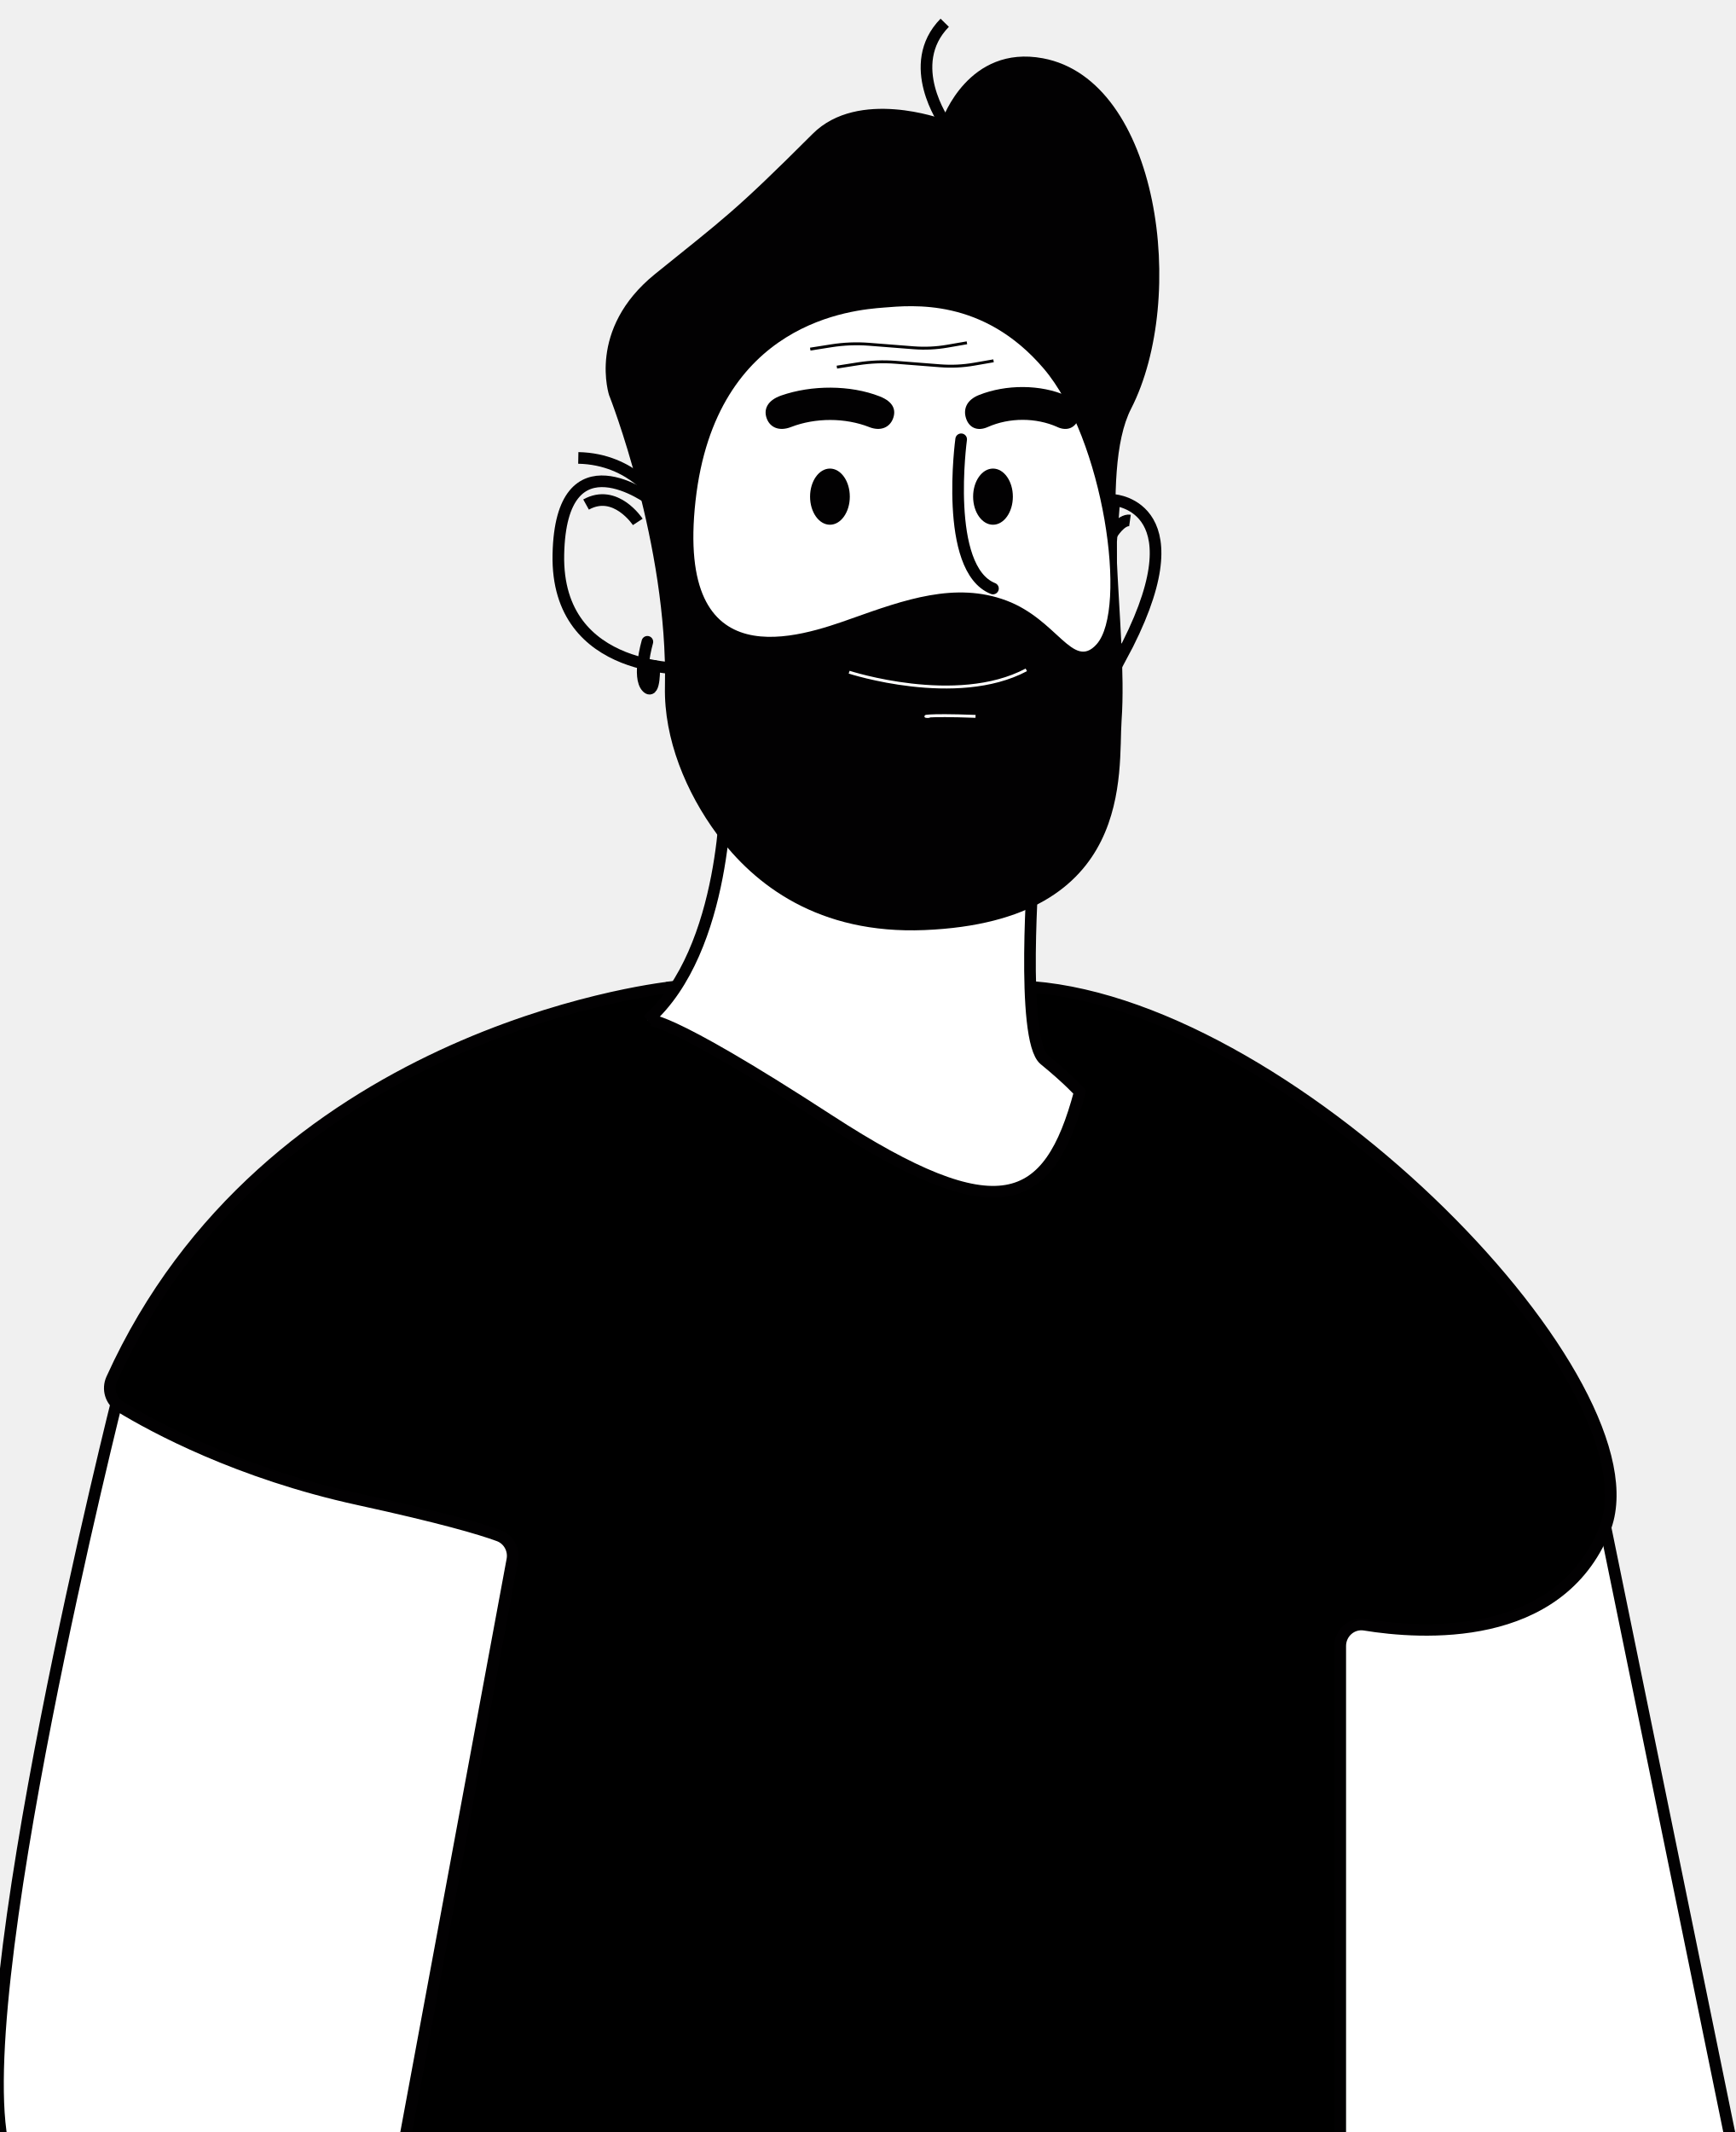
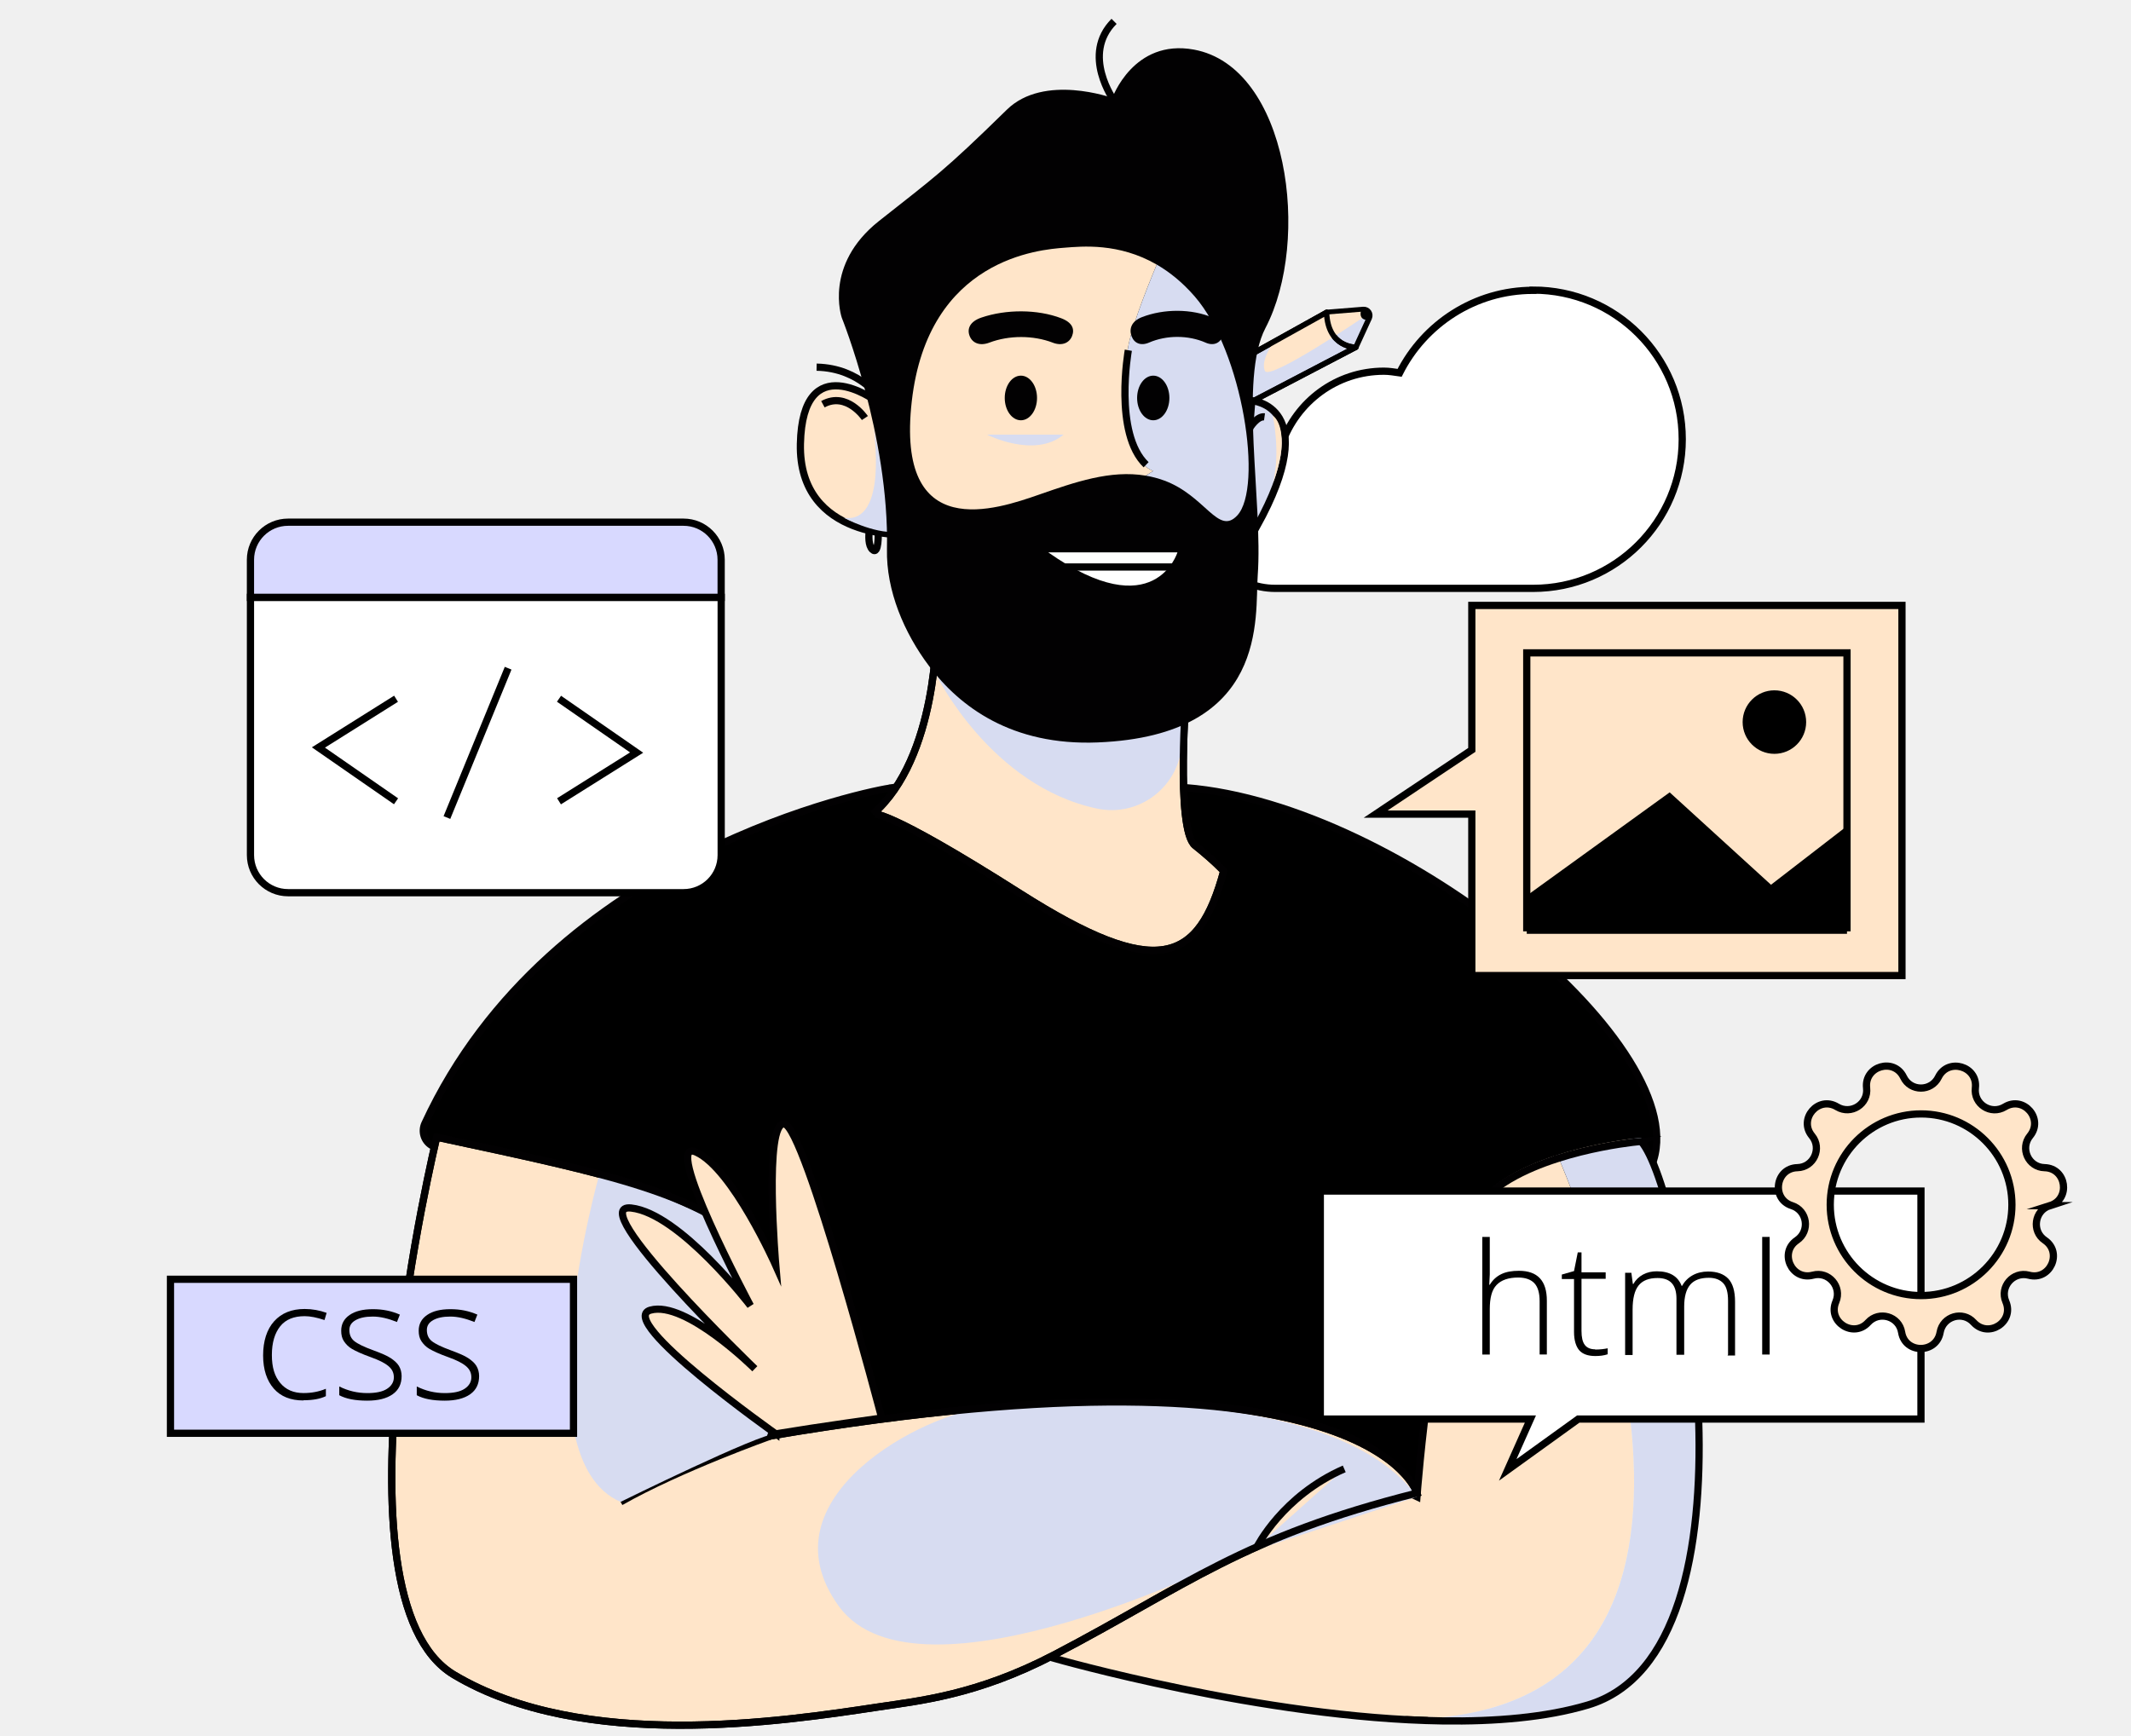
- <svg xmlns="http://www.w3.org/2000/svg" id="Calque_1" version="1.1" viewBox="0 0 596.61 732.64">
+ <svg xmlns="http://www.w3.org/2000/svg" id="Calque_1" version="1.1" viewBox="0 0 1180.22 961.57">
  <defs>
    <style>
-       .st0, .st1 {
+       .st0, .st1, .st2, .st3, .st4, .st5, .st6, .st7, .st8 {
+         stroke-miterlimit: 10;
+         stroke-width: 4px;
+       }
+ 
+       .st0, .st9, .st10 {
+         fill: #d7dcf1;
+       }
+ 
+       .st0, .st3, .st5, .st6, .st7 {
+         stroke: #020102;
+       }
+ 
+       .st1, .st2, .st11, .st9, .st4, .st8 {
+         stroke: #000;
+       }
+ 
+       .st1, .st12, .st7 {
+         fill: #ffe5c9;
+       }
+ 
+       .st2, .st13 {
+         fill: #d8d9ff;
+       }
+ 
+       .st11, .st9 {
+         stroke-linejoin: round;
+         stroke-width: 3px;
+       }
+ 
+       .st11, .st3, .st6, .st8 {
+         fill: none;
+       }
+ 
+       .st14, .st4 {
        fill: #fff;
      }

-       .st2 {
-         stroke: #fff;
-       }
- 
-       .st2, .st3, .st4, .st1, .st5, .st6 {
-         stroke-miterlimit: 10;
-       }
- 
-       .st2, .st3, .st5, .st6 {
-         fill: none;
-       }
- 
-       .st3, .st4, .st1, .st5 {
-         stroke-width: 4px;
-       }
- 
-       .st3, .st4, .st1, .st5, .st6 {
-         stroke: #020102;
-       }
- 
-       .st5 {
+       .st6 {
        stroke-linecap: round;
      }

-       .st7 {
+       .st15 {
        fill: #020102;
      }
    </style>
  </defs>
-   <path class="st1" d="M549.58,514.04l46.34,226.42h-211.82l36.86-231.16,128.61,4.74h.01Z" />
-   <path class="st1" d="M40.92,478.53S-12.88,691.2,1.86,740.46h143.34l77.68-234.71-181.95-27.21h0Z" />
-   <path class="st4" d="M230.81,339.22c-7.32.82-139.16,17.11-192.39,134.65-1.57,3.46-.35,7.56,2.86,9.5,11.54,7.02,40.76,22.88,81.9,31.85,28.48,6.21,41.91,10.15,48.26,12.49,3.35,1.23,5.32,4.76,4.65,8.33l-37.92,204.42h315.23c4,0,7.24-3.31,7.24-7.39v-167.44c0-4.56,4-8.02,8.41-7.3,19.35,3.16,66.56,6.45,82.41-32.59,20.12-49.57-104.94-179.2-196.51-186.56-86.57-6.96-120.12-.76-123.53-.06-.21.04-.4.07-.61.09v.02h0Z" />
-   <path class="st1" d="M249.42,271.29c.15-1.23.73,55-26.85,79.32,0,0,4.03-3.55,62.31,34.32,58.28,37.87,75.68,29.97,86.24-9.66,0,0-3.78-4.26-12.15-11.1s-3.64-67.97-3.64-67.97l-105.9-24.89h0v-.02Z" />
-   <path class="st7" d="M209.42,135.98s20.16,51.03,19.12,100.03c-.38,17.91,7.25,36.27,17.9,50.68,12.86,17.38,34.85,34.44,71.34,32.92,72.8-3.03,66.47-54.7,67.71-72.08,2.27-31.8-8-85.08,3.27-107.09,19.46-37.96,9.75-112.94-30.32-120.41-25.58-4.77-34.51,20.91-34.51,20.91,0,0-28.89-10.69-44.64,5.07-27.09,27.09-30.61,29.12-54.14,48.15-23.54,19.02-15.75,41.82-15.75,41.82h.02Z" />
-   <path class="st3" d="M382.98,171.85s30.46,2.08,2.12,54.38l-3.21-9.22v-30.97l1.09-14.19Z" />
-   <path class="st0" d="M303.57,105.71c-10,.8-57.63,4.46-64.52,66.42-6.89,61.96,36.07,46.66,53.87,40.34s35.46-12.67,52.97-6.1c17.51,6.57,22.89,23.98,30.96,15.08,10.94-12.04,2.45-70.65-18.12-94.78-20.78-24.37-45.17-21.76-55.18-20.96h.02Z" />
-   <path class="st3" d="M223.75,171.85s-30.96-23.32-31.84,18.66c-.89,41.97,45.46,39.26,45.46,39.26l-13.61-57.92h-.01Z" />
-   <path class="st5" d="M222.5,220.55s-3.54,12.23-.1,15.65c2.76,2.74,2.45-7.37,2.45-7.37" />
-   <path class="st5" d="M330.35,150.96s-6.08,44.5,10.93,51.28" />
-   <path class="st7" d="M298.76,146.76c-8.26-3.24-18.52-3.26-26.88-.02-3.98,1.55-7.13.23-8.32-2.85-1.19-3.07.04-6.28,4.98-7.99,10.37-3.61,23.64-3.66,33.78.3,4.84,1.89,5.72,4.79,4.58,7.72-1.15,2.93-4.2,4.39-8.14,2.85h0Z" />
-   <path class="st7" d="M363.45,146.75c-7.36-3.29-16.52-3.31-23.97,0-3.55,1.57-6.36.23-7.42-2.9-1.07-3.12.04-6.38,4.44-8.12,9.25-3.66,21.08-3.72,30.13.3,4.31,1.91,5.11,4.87,4.08,7.84-1.02,2.97-3.75,4.47-7.26,2.9h0Z" />
-   <path class="st7" d="M285.25,180.32c3.77,0,6.83-4.32,6.83-9.65s-3.06-9.65-6.83-9.65-6.83,4.32-6.83,9.65,3.06,9.65,6.83,9.65Z" />
-   <path class="st7" d="M341.29,180.32c3.77,0,6.83-4.32,6.83-9.65s-3.06-9.65-6.83-9.65-6.83,4.32-6.83,9.65,3.06,9.65,6.83,9.65Z" />
-   <path class="st6" d="M287.63,126.16l7.23-1.14c4.32-.68,8.68-.86,13.01-.52l15.3,1.2c3.88.3,7.76.12,11.61-.55l6.7-1.16" />
-   <path class="st6" d="M278.48,119.97l7.23-1.14c4.32-.68,8.68-.86,13.01-.52l15.3,1.2c3.88.3,7.76.12,11.61-.55l6.7-1.16" />
-   <path class="st2" d="M291.85,230.99s36.83,11.99,60.89-.8" />
-   <path class="st2" d="M319.51,246.17c-2.9.29-2.16-.67,15.78,0" />
-   <path class="st3" d="M219.2,179.35s-7.61-11.62-17.77-5.97" />
-   <path class="st3" d="M382.07,183.71s3.12-5.31,6.3-4.86" />
-   <path class="st3" d="M324.7,42.13s-14.1-19.92,0-34.31" />
-   <path class="st3" d="M226.25,171.8s-8.67-14.08-27.49-14.44" />
+   <path class="st4" d="M849.07,160.82c-32.3,0-60.3,18.7-73.91,45.7-2.8-.4-5.8-.9-8.7-.9-26.3,0-48.4,16.9-56.6,40.4-1.2,0-2.3-.3-3.6-.3-22.2,0-40.1,17.9-40.1,40.1s17.9,40.1,40.1,40.1h142.81c45.6,0,82.61-36.9,82.61-82.61s-36.9-82.61-82.61-82.61h0v.1Z" />
+   <path class="st5" d="M494.19,436.37c-9.57,1.05-189.24,35.39-258.87,185.97-2.05,4.43-.46,9.68,3.74,12.17,15.1,8.99,60.52,15.83,114.34,27.33,37.26,7.96,45.16,21.09,53.46,24.09,4.38,1.58,6.96,6.1,6.09,10.67l-39.75,252.81,207.38-57.35,204.83,58.34c5.23,0,9.47-4.24,9.47-9.47v-214.51c0-5.84,5.23-10.27,11-9.35,25.31,4.05,88.14-21.48,108.87-71.49,26.32-63.5-138.36-199.83-258.15-209.26-113.26-8.91-157.15-.97-161.61-.08-.27.05-.52.09-.8.12Z" />
+   <path class="st9" d="M758.35,176.14l-7.44,16.24-18.39,1.64,2.18-20.96,20.33-1.64c2.55-.21,4.38,2.41,3.31,4.73Z" />
+   <path class="st9" d="M668.63,235.38l82.29-43.01s-15.58.31-16.21-19.32l-82.91,46.13,16.83,16.21Z" />
+   <path class="st12" d="M704.74,190.51s-6.69,9.32-4.2,14.95,54.46-29.66,54.46-29.66l-.78-3.15-20.33,1.64-29.15,16.22Z" />
+   <path class="st15" d="M759.28,177.24s-8.45,1.51-4.88-6.98l3.58,1.14,1.31,5.83Z" />
+   <path class="st7" d="M484.95,221.97s-40.5-29.87-41.66,23.9,59.47,50.3,59.47,50.3l-17.81-74.2Z" />
+   <path class="st6" d="M483.31,284.35s-4.63,15.67-.13,20.05c3.61,3.51,3.21-9.44,3.21-9.44" />
+   <path class="st3" d="M479,231.57s-9.95-14.89-23.25-7.65" />
+   <path class="st10" d="M483.81,237.15s8.24,53.34-16.44,49.68c0,0,16.21,8.77,29.02,7.84l-12.58-57.52Z" />
+   <path class="st0" d="M693.27,221.97s39.85,2.67,2.77,69.67l-4.2-11.81v-39.68l1.43-18.18Z" />
+   <path class="st3" d="M692.08,237.15s4.08-6.8,8.24-6.23" />
+   <path class="st7" d="M518.53,349.35c.2-1.57.95,70.46-35.13,101.61,0,0,5.27-4.55,81.52,43.96,76.25,48.51,99.01,38.39,112.82-12.38,0,0-4.94-5.46-15.89-14.22s-4.76-87.08-4.76-87.08l-138.55-31.88Z" />
+   <path class="st10" d="M518.76,374.21s30.01,61.26,88.81,73.7c23.52,4.97,45.82-12.37,46.97-36.38.45-9.33-.19-20.55-2.75-33.85-9.77-50.83-133.03-3.48-133.03-3.48Z" />
+   <path class="st11" d="M668.63,235.38l82.29-43.01s-15.58.31-16.21-19.32l-82.91,46.13,16.83,16.21Z" />
+   <path class="st3" d="M617.01,55.79s-18.44-25.52,0-43.96" />
+   <path class="st15" d="M466.21,176.01s26.37,65.38,25.02,128.15c-.5,22.95,9.49,46.47,23.42,64.92,16.82,22.27,45.59,44.12,93.33,42.18,95.24-3.88,86.96-70.07,88.58-92.34,2.97-40.74-10.47-109,4.28-137.19,25.46-48.63,12.76-144.69-39.66-154.26-33.47-6.11-45.14,26.79-45.14,26.79,0,0-37.79-13.7-58.4,6.49-35.44,34.71-40.04,37.31-70.83,61.68s-20.6,53.57-20.6,53.57Z" />
+   <path class="st3" d="M518.53,349.35c.2-1.57.95,70.46-35.13,101.61,0,0,5.27-4.55,81.52,43.96,76.25,48.51,99.01,38.39,112.82-12.38,0,0-4.94-5.46-15.89-14.22s-4.76-87.08-4.76-87.08l-138.55-31.88Z" />
+   <path class="st3" d="M488.23,221.89s-11.34-18.04-35.97-18.5" />
+   <g>
+     <path class="st12" d="M624.41,195.19c.8-10.03,9.67-32.89,16.22-48.63-21.05-12.17-41.44-10.1-51.25-9.33-13.09,1.02-75.4,5.71-84.41,85.09s47.19,59.78,70.48,51.68c19.83-6.9,39.52-13.81,59.07-10.52l4.19-2.59c-22.26-8.69-14.3-65.7-14.3-65.7Z" />
+     <path class="st10" d="M685.26,285.5c14.31-15.43,3.21-90.51-23.7-121.42-6.81-7.81-13.91-13.46-20.93-17.52-6.55,15.74-15.42,38.6-16.22,48.63,0,0-7.96,57.01,14.3,65.7l-4.19,2.59c3.41.57,6.82,1.45,10.23,2.7,22.91,8.42,29.94,30.72,40.51,19.32Z" />
+   </g>
+   <path class="st14" d="M652.1,305.99s-12.58,41.44-71.53,0h71.53Z" />
+   <path class="st14" d="M194.67,950.41" />
+   <path class="st15" d="M583.08,189.82c-10.8-4.15-24.23-4.17-35.16-.02-5.21,1.98-9.33.29-10.89-3.65-.5.13,0,0,0,0-1.56-3.94.05-8.04,6.52-10.24,13.57-4.62,30.92-4.69,44.19.38,6.33,2.42,7.48,6.14,5.99,9.89.37.59,0,0,0,0-1.5,3.75-5.5,5.63-10.65,3.65Z" />
+   <path class="st15" d="M667.72,189.8c-9.63-4.22-21.61-4.24-31.36-.02-4.65,2.01-8.32.29-9.71-3.71-.45.13,0,0,0,0-1.4-4,.05-8.17,5.81-10.4,12.1-4.69,27.58-4.76,39.42.39,5.64,2.45,6.68,6.24,5.34,10.04.33.6,0,0,0,0-1.34,3.81-4.91,5.72-9.5,3.71Z" />
+   <g>
+     <path class="st12" d="M862.53,639.78l41.59-9c-16.22,2.01-69.12,10.53-87.84,37.96-22.23,32.57-31.52,158.32-31.52,158.32,0,0-68.54-32.97-129.74-25.85-61.2,7.12-71.07,115.42-71.07,115.42,0,0,115.75,33.19,214.96,34.64,193.08-20.17,63.61-311.49,63.61-311.49Z" />
+     <path class="st10" d="M879.38,942.47c100.83-29.96,53.15-286.07,29.53-312.22,0,0-1.75.15-4.79.52l-41.59,9s129.47,291.32-63.61,311.49c29.43.43,57.4-1.94,80.46-8.79Z" />
+   </g>
+   <path class="st3" d="M908.91,632.26s-1.75.15-4.79.52c-7.89.98-24.45,3.5-41.54,8.99h-.05s0,.02,0,.02c-18.04,5.79-36.65,14.88-46.26,28.96-22.23,32.57-31.52,158.32-31.52,158.32,0,0-68.54-32.97-129.74-25.85-61.2,7.12-71.07,115.42-71.07,115.42,0,0,115.75,33.19,214.96,34.64,29.43.43,57.4-1.94,80.46-8.79,100.83-29.96,53.15-286.07,29.53-312.22Z" />
+   <ellipse class="st15" cx="565.4" cy="220.45" rx="8.94" ry="12.36" />
+   <ellipse class="st15" cx="638.71" cy="220.45" rx="8.94" ry="12.36" />
+   <path class="st10" d="M546.63,240.76s26.27,13.42,42.42,0h-42.42Z" />
+   <path class="st3" d="M624.91,194.01s-8.26,46.1,9.84,63.43" />
+   <path class="st7" d="M241.89,629.93s-61.98,255.12,9.54,297.82c71.52,42.7,182.28,25.77,234.93,17.82,22.31-3.37,54.69-6.49,97.6-28.94,73.12-38.25,104.28-65.32,200.8-89.56,0,0-25.34-87.93-357.8-31.69,0,0,25.08-72.17-6.96-102.68-33.38-31.78-78.77-41.55-178.1-62.77Z" />
+   <path class="st10" d="M684.68,862.13s-176.22,88.06-220.08,27.65c-43.86-60.41,48.71-107.73,82.04-109.96,33.33-2.23,191.2-15.12,238.13,49.25l-100.08,33.06Z" />
+   <path class="st7" d="M343.7,831.96c32.64-18.61,83.26-36.59,83.26-36.59" />
+   <path class="st7" d="M684.68,862.13" />
+   <path class="st7" d="M696.2,856.81s14.03-28.18,48.29-43.14" />
+   <path class="st10" d="M331.97,650.43s-44.75,157.02,11.73,181.53c0,0,77.29-38.12,85.96-37.7s0-93.23,0-93.23l-38.21-27.35-41.09-18.02-18.39-5.24Z" />
+   <path class="st3" d="M241.89,629.93s-61.98,255.12,9.54,297.82c71.52,42.7,182.28,25.77,234.93,17.82,22.31-3.37,54.69-6.49,97.6-28.94,73.12-38.25,104.28-65.32,200.8-89.56,0,0-25.34-87.93-357.8-31.69,0,0,25.08-72.17-6.96-102.68-33.38-31.78-78.77-41.55-178.1-62.77Z" />
+   <path class="st7" d="M429.66,794.27s-89.06-62.93-69.48-68.52,57.86,32.45,57.86,32.45c0,0-95.49-91.97-68.51-89.03,26.98,2.94,66.09,54.09,66.09,54.09,0,0-50.21-94.25-29.98-85.02s44.02,62.79,44.02,62.79c0,0-6.83-79.94,4.74-78.43,11.57,1.51,53.93,162.92,53.93,162.92,0,0-33.8,4.64-58.67,8.74Z" />
+   <line class="st3" x1="582.06" y1="314.08" x2="656.21" y2="314.08" />
+   <path class="st12" d="M704.91,230.3s4.45,20.15.08,37.26c0,0,6.25-15.37,4.65-26.54,0,0-.15-3.39-1.6-6.64s-3.13-4.08-3.13-4.08Z" />
+   <polygon class="st4" points="1063.89 659.78 731.23 659.78 731.23 786.08 847.59 786.08 835.03 814.24 874.09 786.08 1063.89 786.08 1063.89 659.78" />
+   <polygon class="st1" points="815.14 335.37 815.14 415.4 761.88 450.97 815.14 450.97 815.14 540.4 1053.37 540.4 1053.37 335.37 815.14 335.37" />
+   <g>
+     <path class="st4" d="M138.72,473.68c0,11.45,9.27,20.82,20.82,20.82h219.06c11.45,0,20.82-9.27,20.82-20.82v-142.8H138.72v142.8Z" />
+     <g>
+       <path class="st13" d="M378.59,289.26h-219.06c-11.45,0-20.82,9.27-20.82,20.82v20.82h260.69v-20.82c0-11.45-9.27-20.82-20.82-20.82Z" />
+       <path class="st8" d="M378.59,289.26h-219.06c-11.45,0-20.82,9.27-20.82,20.82v20.82h260.69v-20.82c0-11.45-9.27-20.82-20.82-20.82Z" />
+     </g>
+   </g>
+   <rect class="st2" x="94.41" y="708.64" width="223.22" height="85.31" />
+   <polygon points="845.57 496.13 924.72 438.92 980.84 490.1 1022.93 457.59 1022.93 517.27 845.57 517.27 845.57 496.13" />
+   <circle cx="982.72" cy="399.99" r="17.59" />
+   <rect class="st8" x="845.57" y="361.65" width="177.36" height="152.26" />
+   <polyline class="st4" points="309.6 387.06 352.59 416.88 309.6 443.87" />
+   <polyline class="st4" points="219.34 443.87 176.35 414.06 219.34 387.06" />
+   <line class="st8" x1="281.42" y1="370.15" x2="247.52" y2="452.87" />
+   <g>
+     <path d="M167.99,775.77c-6.99,0-12.48-2.15-16.35-6.56-3.87-4.41-5.92-10.54-5.92-18.4s2.04-14.42,6.13-18.93,9.68-6.78,16.89-6.78c4.2,0,8.28.75,12.16,2.15l-1.18,3.98c-4.2-1.4-7.85-2.15-10.97-2.15-6.02,0-10.54,1.83-13.55,5.59-3.01,3.77-4.63,9.04-4.63,15.92s1.51,11.73,4.63,15.49c3.12,3.77,7.42,5.59,12.91,5.59,4.41,0,8.5-.75,12.37-2.37v4.09c-3.12,1.51-7.21,2.26-12.26,2.26l-.22.11Z" />
+     <path d="M222.43,762.22c0,4.41-1.61,7.75-4.95,10.11-3.33,2.37-8.07,3.55-14.09,3.55-6.56,0-11.73-.97-15.49-3.01v-4.84c4.95,2.47,10.11,3.66,15.49,3.66,4.84,0,8.5-.75,10.97-2.37,2.47-1.61,3.77-3.77,3.77-6.35s-.97-4.52-3.01-6.24-5.27-3.33-9.79-4.95c-4.84-1.72-8.28-3.33-10.33-4.52s-3.44-2.69-4.52-4.3c-1.08-1.61-1.51-3.55-1.51-5.81,0-3.66,1.51-6.56,4.63-8.71,3.12-2.15,7.32-3.23,12.91-3.23s10.22.97,14.95,3.01l-1.61,4.09c-4.84-1.94-9.25-3.01-13.34-3.01s-7.1.65-9.47,1.94-3.55,3.12-3.55,5.49c0,2.58.86,4.63,2.69,6.13,1.83,1.51,5.38,3.23,10.65,5.16,4.41,1.61,7.64,3.01,9.57,4.3s3.55,2.69,4.52,4.3c.97,1.61,1.51,3.55,1.51,5.7v-.11Z" />
+     <path d="M265.35,762.22c0,4.41-1.61,7.75-4.95,10.11-3.33,2.37-8.07,3.55-14.09,3.55-6.56,0-11.73-.97-15.49-3.01v-4.84c4.95,2.47,10.11,3.66,15.49,3.66,4.84,0,8.5-.75,10.97-2.37s3.77-3.77,3.77-6.35-.97-4.52-3.01-6.24-5.27-3.33-9.79-4.95c-4.84-1.72-8.28-3.33-10.33-4.52s-3.44-2.69-4.52-4.3-1.51-3.55-1.51-5.81c0-3.66,1.51-6.56,4.63-8.71,3.12-2.15,7.32-3.23,12.91-3.23s10.22.97,14.95,3.01l-1.61,4.09c-4.84-1.94-9.25-3.01-13.34-3.01s-7.1.65-9.47,1.94-3.55,3.12-3.55,5.49c0,2.58.86,4.63,2.69,6.13s5.38,3.23,10.65,5.16c4.41,1.61,7.64,3.01,9.57,4.3s3.55,2.69,4.52,4.3c.97,1.61,1.51,3.55,1.51,5.7v-.11Z" />
+   </g>
+   <g>
+     <path d="M852.7,750.33v-29.54c0-4.56-.97-7.87-2.9-9.94-1.93-2.07-4.97-3.17-8.97-3.17-5.38,0-9.39,1.38-12.01,4.14s-3.73,7.18-3.73,13.39v25.12h-4.14v-65.15h4.14v20.7l-.28,5.8h.28c1.66-2.76,3.86-4.69,6.49-5.94s5.8-1.79,9.66-1.79c10.35,0,15.46,5.52,15.46,16.56v29.81h-4.14.14Z" />
+     <path d="M883.48,747.57c2.62,0,4.97-.28,6.9-.69v3.31c-2.07.69-4.28.97-6.9.97-4,0-7.04-1.1-8.83-3.17-1.79-2.07-2.9-5.52-2.9-10.08v-29.4h-6.76v-2.48l6.76-1.93,2.07-10.35h2.07v11.04h13.39v3.59h-13.39v28.85c0,3.45.55,6.07,1.79,7.73,1.24,1.66,3.17,2.48,5.8,2.48v.14Z" />
+     <path d="M957.05,750.33v-29.81c0-4.42-.83-7.73-2.62-9.66-1.79-1.93-4.42-3.04-8.01-3.04-4.69,0-8.14,1.24-10.35,3.86-2.21,2.62-3.31,6.63-3.31,12.15v26.64h-4.28v-31.06c0-7.73-3.45-11.46-10.49-11.46-4.83,0-8.28,1.38-10.49,4.14-2.21,2.76-3.31,7.18-3.31,13.39v25.12h-4.14v-45.55h3.45l.83,6.21h.28c1.24-2.21,3.04-4,5.38-5.25,2.35-1.24,4.83-1.79,7.59-1.79,7.18,0,11.73,2.76,13.8,8.14h.14c1.52-2.62,3.45-4.56,5.94-5.94,2.48-1.38,5.38-2.07,8.56-2.07,4.97,0,8.7,1.38,11.18,4s3.73,6.9,3.73,12.7v29.81h-4.14l.28-.55Z" />
+     <path d="M980.1,750.33h-4.14v-65.15h4.14v65.15Z" />
+   </g>
+   <path class="st1" d="M1135.37,667.85h0c11.57-3.67,9.1-20.75-3.03-21.03h0c-8.96-.21-13.69-10.73-8.04-17.64h0c7.69-9.39-3.53-22.37-13.97-16.02-7.69,4.66-17.36-1.55-16.3-10.51h0c1.41-12-15.1-16.86-20.46-6-3.95,8.11-15.45,8.11-19.33,0-5.29-10.94-21.8-6.07-20.46,6h0c1.06,8.96-8.61,15.1-16.3,10.51h0c-10.44-6.35-21.66,6.7-13.97,16.02h0c5.72,6.92.92,17.43-8.04,17.64h0c-12.14.28-14.61,17.36-3.03,21.03h0c8.54,2.75,10.16,14.11,2.75,19.19h0c-10.02,6.77-2.96,22.44,8.89,19.33h0c8.68-2.33,16.16,6.42,12.7,14.68h0c-4.8,11.15,9.74,20.46,17.85,11.5h0c6.07-6.63,17.15-3.39,18.56,5.5h0c1.98,11.93,19.19,11.93,21.31,0h0c1.55-8.89,12.56-12.14,18.56-5.5h0c8.19,8.96,22.65-.28,17.85-11.5h0c-3.53-8.26,4.02-16.94,12.7-14.68h0c11.71,3.18,18.91-12.49,8.89-19.33h0c-7.41-5.01-5.79-16.44,2.75-19.19h-.21.35ZM1063.96,717.67c-27.8,0-50.31-22.58-50.31-50.31s22.58-50.31,50.31-50.31,50.31,22.58,50.31,50.31-22.58,50.31-50.31,50.31Z" />
</svg>
